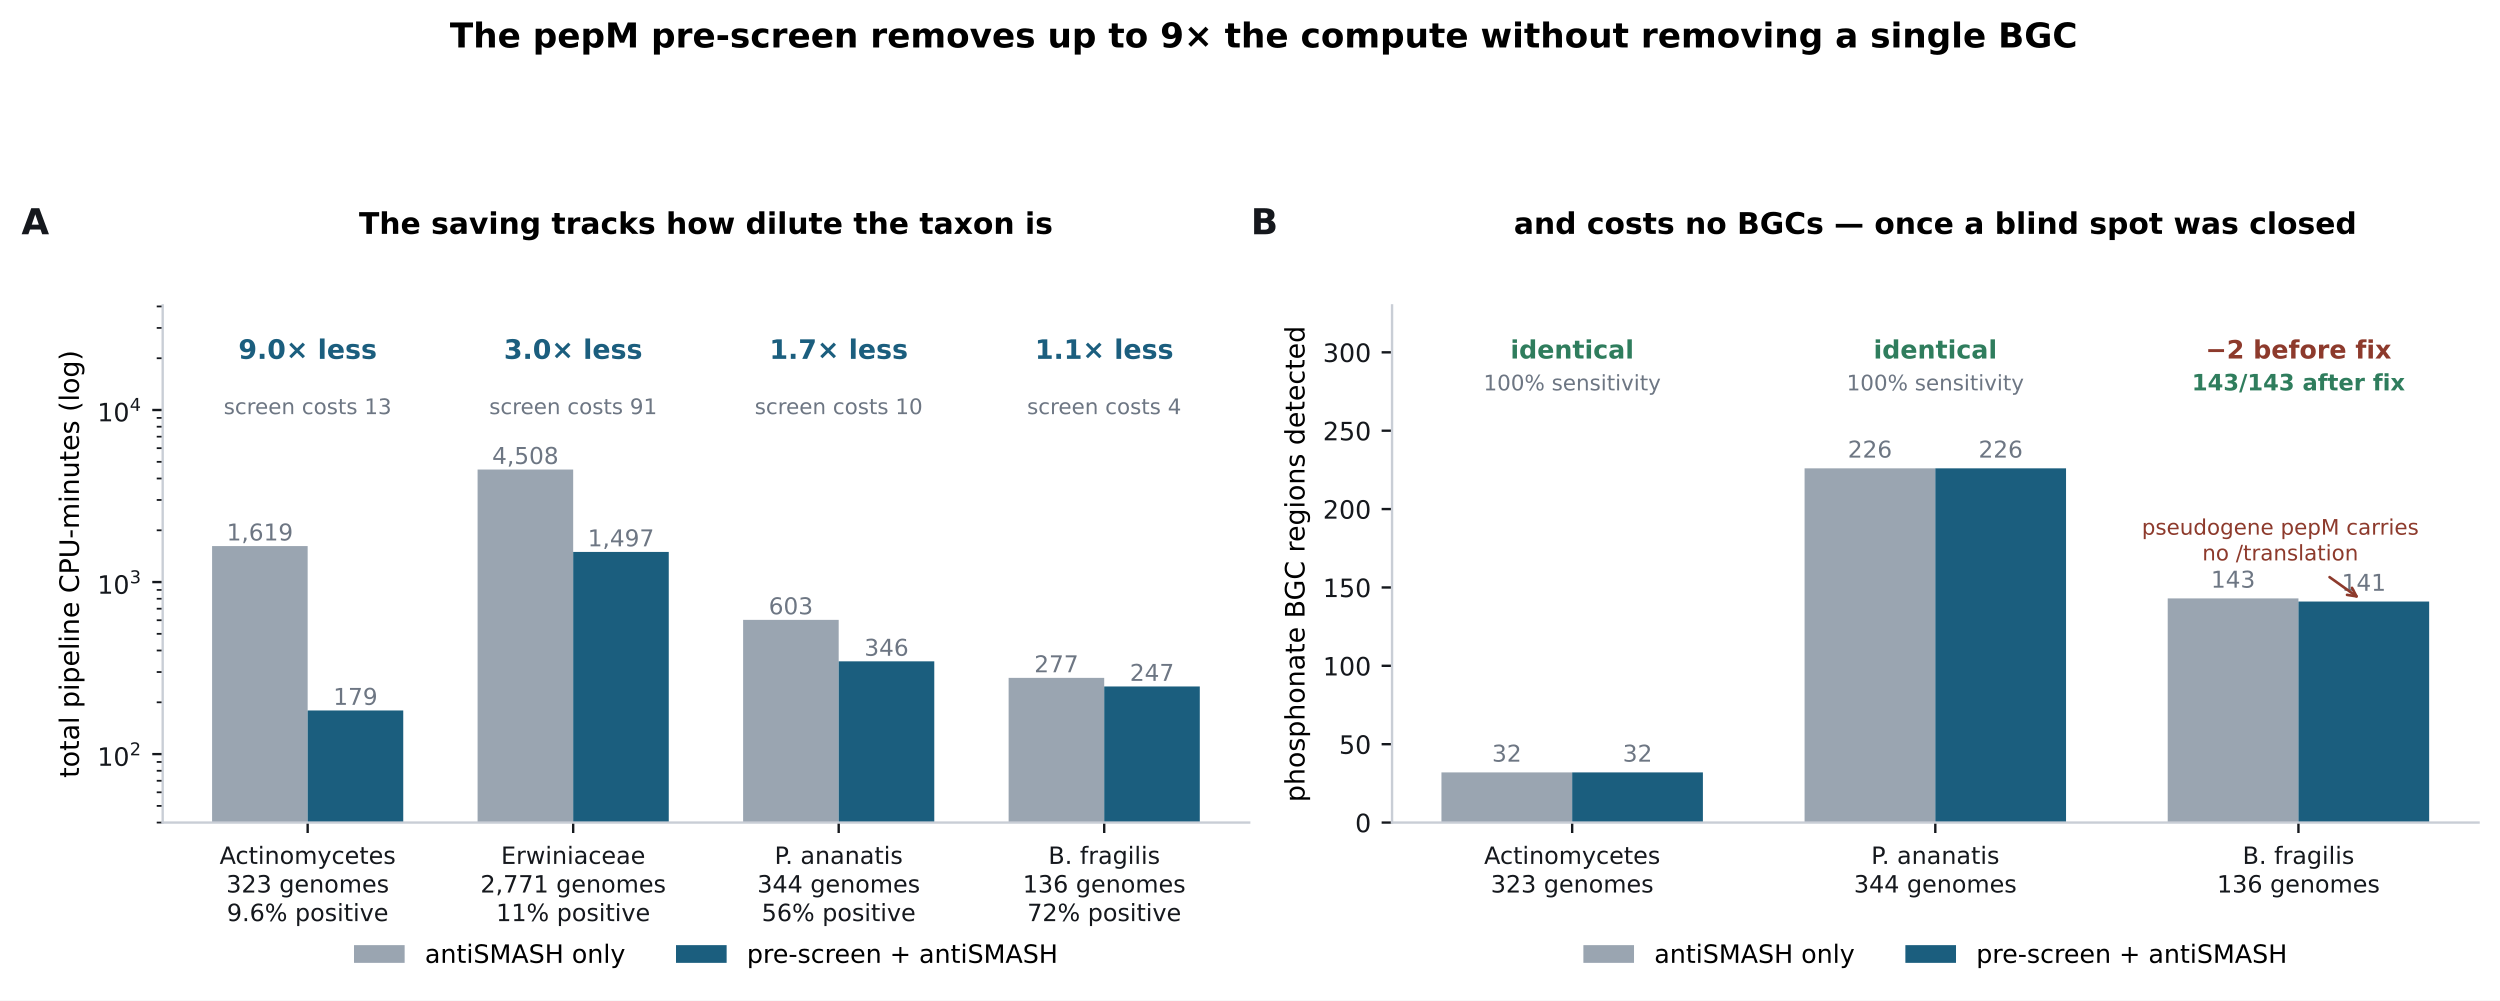
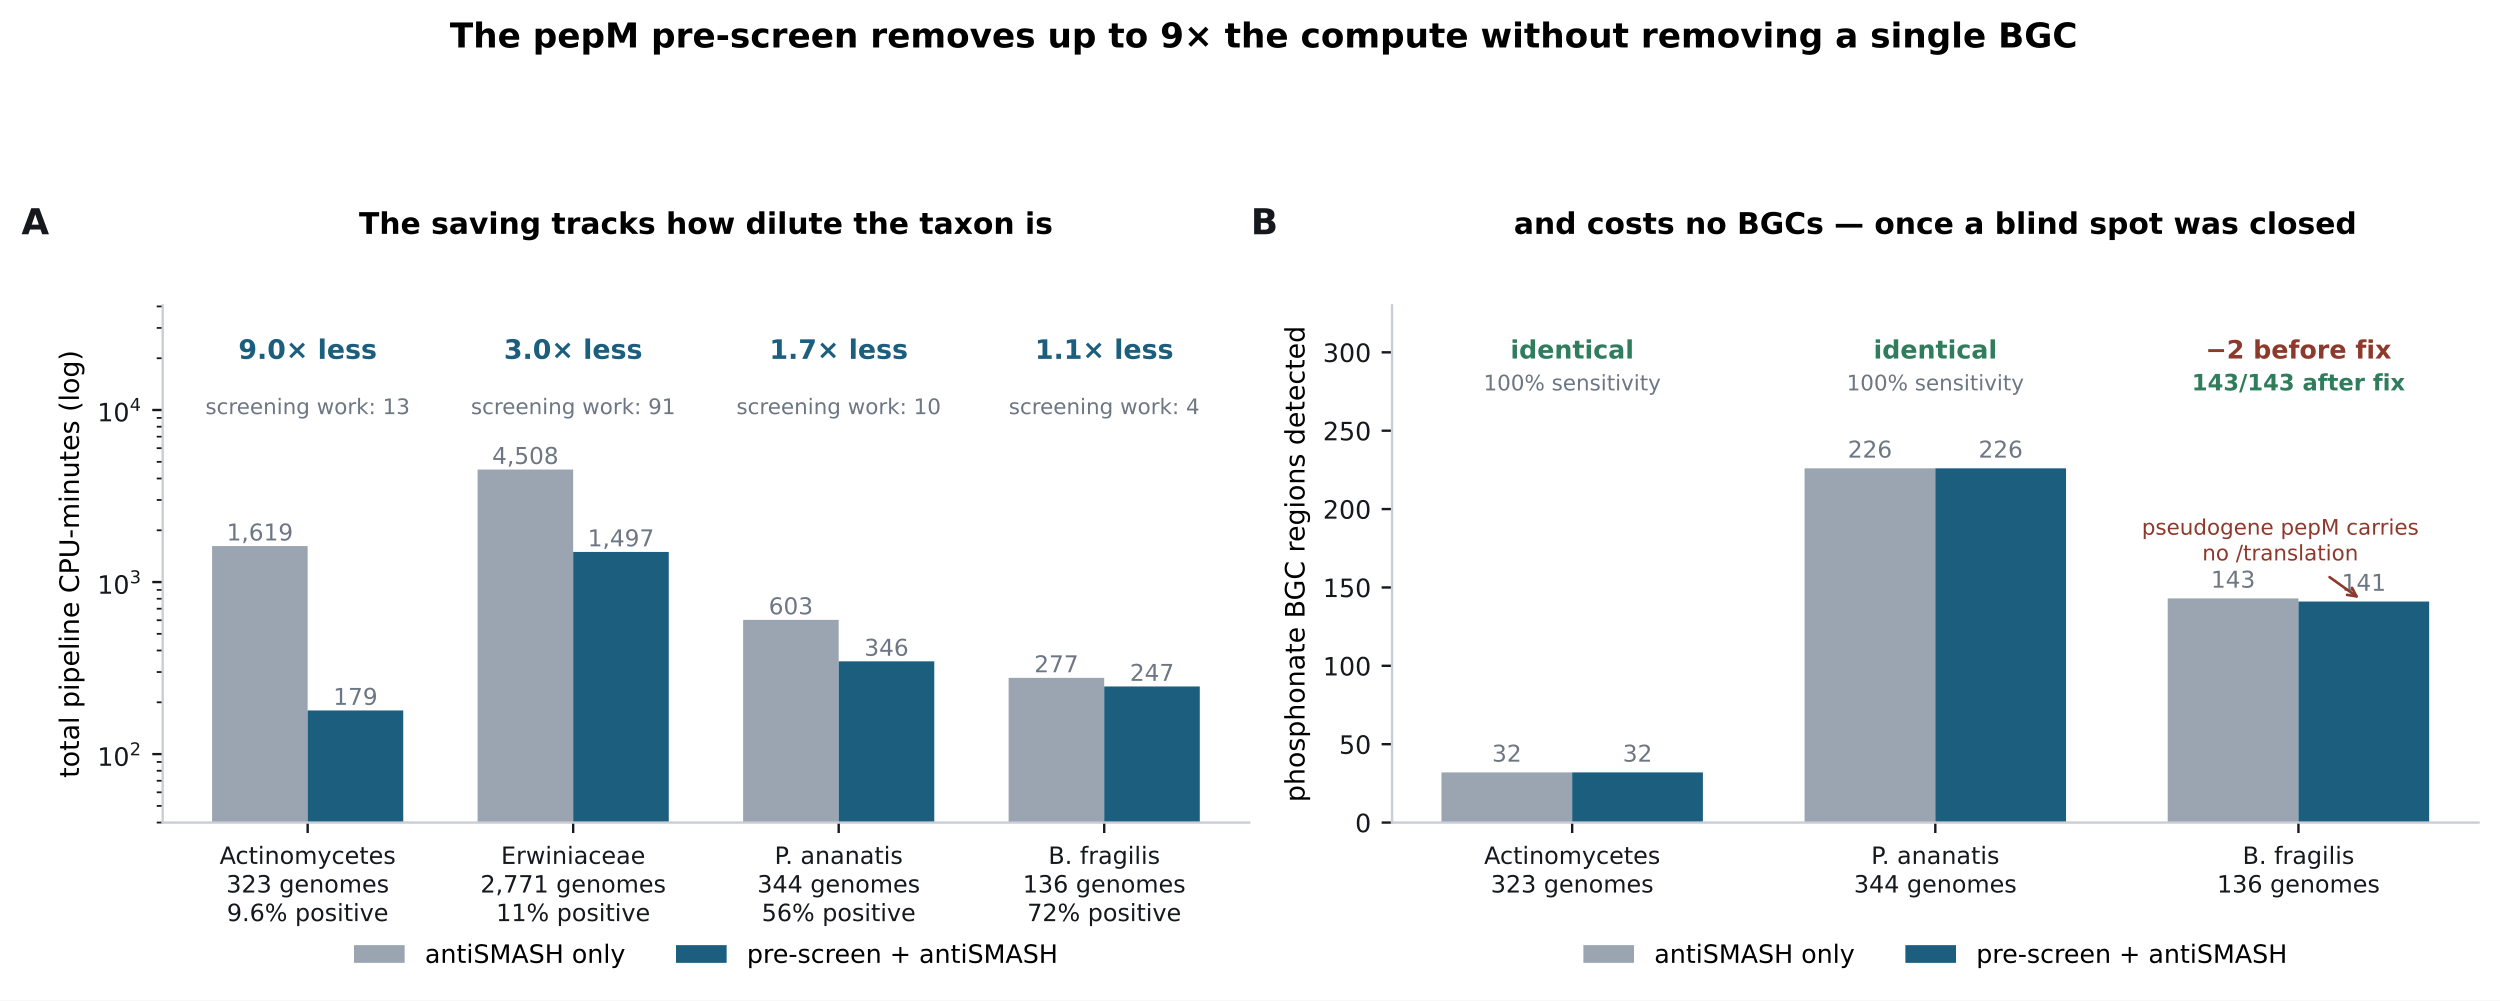
<svg xmlns="http://www.w3.org/2000/svg" xmlns:xlink="http://www.w3.org/1999/xlink" width="839.332pt" height="335.905pt" viewBox="0 0 839.332 335.905" version="1.1">
  <defs>
    <style type="text/css">*{stroke-linejoin: round; stroke-linecap: butt}</style>
  </defs>
  <g id="figure_1">
    <g id="patch_1">
      <path d="M 0 335.905  L 839.332 335.905  L 839.332 0  L 0 0  z " style="fill: #ffffff" />
    </g>
    <g id="axes_1">
      <g id="patch_2">
        <path d="M 54.62 276.163  L 419.392 276.163  L 419.392 102.525  L 54.62 102.525  z " style="fill: #ffffff" />
      </g>
      <g id="patch_3">
        <path d="M 71.201 58129.123  L 103.292 58129.123  L 103.292 183.334  L 71.201 183.334  z " clip-path="url(#p0000000000)" style="fill: #9aa5b1" />
      </g>
      <g id="patch_4">
        <path d="M 160.343 58129.123  L 192.435 58129.123  L 192.435 157.643  L 160.343 157.643  z " clip-path="url(#p0000000000)" style="fill: #9aa5b1" />
      </g>
      <g id="patch_5">
        <path d="M 249.486 58129.123  L 281.577 58129.123  L 281.577 208.106  L 249.486 208.106  z " clip-path="url(#p0000000000)" style="fill: #9aa5b1" />
      </g>
      <g id="patch_6">
        <path d="M 338.629 58129.123  L 370.72 58129.123  L 370.72 227.584  L 338.629 227.584  z " clip-path="url(#p0000000000)" style="fill: #9aa5b1" />
      </g>
      <g id="patch_7">
        <path d="M 103.292 58129.123  L 135.384 58129.123  L 135.384 238.517  L 103.292 238.517  z " clip-path="url(#p0000000000)" style="fill: #1b5e7e" />
      </g>
      <g id="patch_8">
        <path d="M 192.435 58129.123  L 224.526 58129.123  L 224.526 185.296  L 192.435 185.296  z " clip-path="url(#p0000000000)" style="fill: #1b5e7e" />
      </g>
      <g id="patch_9">
        <path d="M 281.577 58129.123  L 313.669 58129.123  L 313.669 222.04  L 281.577 222.04  z " clip-path="url(#p0000000000)" style="fill: #1b5e7e" />
      </g>
      <g id="patch_10">
        <path d="M 370.72 58129.123  L 402.811 58129.123  L 402.811 230.465  L 370.72 230.465  z " clip-path="url(#p0000000000)" style="fill: #1b5e7e" />
      </g>
      <g id="matplotlib.axis_1">
        <g id="xtick_1">
          <g id="line2d_1">
            <defs>
              <path id="m0419878539" d="M 0 0  L 0 3.5  " style="stroke: #15181d; stroke-width: 0.8" />
            </defs>
            <g>
              <use xlink:href="#m0419878539" x="103.292" y="276.163" style="fill: #15181d; stroke: #15181d; stroke-width: 0.8" />
            </g>
          </g>
          <g id="text_1">
            <text style="font-size: 8px; font-family: 'DejaVu Sans'; fill: #15181d" transform="translate(73.72719 290.0423)">Actinomycetes</text>
            <text style="font-size: 8px; font-family: 'DejaVu Sans'; fill: #15181d" transform="translate(75.96156 299.6438)">323 genomes</text>
            <text style="font-size: 8px; font-family: 'DejaVu Sans'; fill: #15181d" transform="translate(76.16906 309.246)">9.6% positive</text>
          </g>
        </g>
        <g id="xtick_2">
          <g id="line2d_2">
            <g>
              <use xlink:href="#m0419878539" x="192.435" y="276.163" style="fill: #15181d; stroke: #15181d; stroke-width: 0.8" />
            </g>
          </g>
          <g id="text_2">
            <text style="font-size: 8px; font-family: 'DejaVu Sans'; fill: #15181d" transform="translate(168.2098 290.0423)">Erwiniaceae</text>
            <text style="font-size: 8px; font-family: 'DejaVu Sans'; fill: #15181d" transform="translate(161.2879 299.6438)">2,771 genomes</text>
            <text style="font-size: 8px; font-family: 'DejaVu Sans'; fill: #15181d" transform="translate(166.5829 309.246)">11% positive</text>
          </g>
        </g>
        <g id="xtick_3">
          <g id="line2d_3">
            <g>
              <use xlink:href="#m0419878539" x="281.577" y="276.163" style="fill: #15181d; stroke: #15181d; stroke-width: 0.8" />
            </g>
          </g>
          <g id="text_3">
            <text style="font-size: 8px; font-family: 'DejaVu Sans'; fill: #15181d" transform="translate(260.0593 290.0423)">P. ananatis</text>
            <text style="font-size: 8px; font-family: 'DejaVu Sans'; fill: #15181d" transform="translate(254.2468 299.6438)">344 genomes</text>
            <text style="font-size: 8px; font-family: 'DejaVu Sans'; fill: #15181d" transform="translate(255.7256 309.246)">56% positive</text>
          </g>
        </g>
        <g id="xtick_4">
          <g id="line2d_4">
            <g>
              <use xlink:href="#m0419878539" x="370.72" y="276.163" style="fill: #15181d; stroke: #15181d; stroke-width: 0.8" />
            </g>
          </g>
          <g id="text_4">
            <text style="font-size: 8px; font-family: 'DejaVu Sans'; fill: #15181d" transform="translate(351.9726 290.0423)">B. fragilis</text>
            <text style="font-size: 8px; font-family: 'DejaVu Sans'; fill: #15181d" transform="translate(343.3894 299.6438)">136 genomes</text>
            <text style="font-size: 8px; font-family: 'DejaVu Sans'; fill: #15181d" transform="translate(344.8682 309.246)">72% positive</text>
          </g>
        </g>
      </g>
      <g id="matplotlib.axis_2">
        <g id="ytick_1">
          <g id="line2d_5">
            <defs>
              <path id="m87c8c3b9c6" d="M 0 0  L -3.5 0  " style="stroke: #15181d; stroke-width: 0.8" />
            </defs>
            <g>
              <use xlink:href="#m87c8c3b9c6" x="54.62" y="253.178" style="fill: #15181d; stroke: #15181d; stroke-width: 0.8" />
            </g>
          </g>
          <g id="text_5">
            <g style="fill: #15181d" transform="translate(32.66031 257.1725)">
              <text>
                <tspan x="0" y="-0.071" style="font-size: 8.5px; font-family: 'DejaVu Sans'; fill: #15181d">1</tspan>
                <tspan x="5.408" y="-0.071" style="font-size: 8.5px; font-family: 'DejaVu Sans'; fill: #15181d">0</tspan>
                <tspan x="10.897" y="-3.581" style="font-size: 5.95px; font-family: 'DejaVu Sans'; fill: #15181d">2</tspan>
              </text>
            </g>
          </g>
        </g>
        <g id="ytick_2">
          <g id="line2d_6">
            <g>
              <use xlink:href="#m87c8c3b9c6" x="54.62" y="195.417" style="fill: #15181d; stroke: #15181d; stroke-width: 0.8" />
            </g>
          </g>
          <g id="text_6">
            <g style="fill: #15181d" transform="translate(32.66031 199.4121)">
              <text>
                <tspan x="0" y="-0.071" style="font-size: 8.5px; font-family: 'DejaVu Sans'; fill: #15181d">1</tspan>
                <tspan x="5.408" y="-0.071" style="font-size: 8.5px; font-family: 'DejaVu Sans'; fill: #15181d">0</tspan>
                <tspan x="10.897" y="-3.581" style="font-size: 5.95px; font-family: 'DejaVu Sans'; fill: #15181d">3</tspan>
              </text>
            </g>
          </g>
        </g>
        <g id="ytick_3">
          <g id="line2d_7">
            <g>
              <use xlink:href="#m87c8c3b9c6" x="54.62" y="137.657" style="fill: #15181d; stroke: #15181d; stroke-width: 0.8" />
            </g>
          </g>
          <g id="text_7">
            <g style="fill: #15181d" transform="translate(32.66031 141.6092)">
              <text>
                <tspan x="0" y="-0.147" style="font-size: 8.5px; font-family: 'DejaVu Sans'; fill: #15181d">1</tspan>
                <tspan x="5.408" y="-0.147" style="font-size: 8.5px; font-family: 'DejaVu Sans'; fill: #15181d">0</tspan>
                <tspan x="10.897" y="-3.658" style="font-size: 5.95px; font-family: 'DejaVu Sans'; fill: #15181d">4</tspan>
              </text>
            </g>
          </g>
        </g>
        <g id="ytick_4">
          <g id="line2d_8">
            <defs>
              <path id="mebd8377589" d="M 0 0  L -2 0  " style="stroke: #15181d; stroke-width: 0.6" />
            </defs>
            <g>
              <use xlink:href="#mebd8377589" x="54.62" y="276.163" style="fill: #15181d; stroke: #15181d; stroke-width: 0.6" />
            </g>
          </g>
        </g>
        <g id="ytick_5">
          <g id="line2d_9">
            <g>
              <use xlink:href="#mebd8377589" x="54.62" y="270.565" style="fill: #15181d; stroke: #15181d; stroke-width: 0.6" />
            </g>
          </g>
        </g>
        <g id="ytick_6">
          <g id="line2d_10">
            <g>
              <use xlink:href="#mebd8377589" x="54.62" y="265.992" style="fill: #15181d; stroke: #15181d; stroke-width: 0.6" />
            </g>
          </g>
        </g>
        <g id="ytick_7">
          <g id="line2d_11">
            <g>
              <use xlink:href="#mebd8377589" x="54.62" y="262.125" style="fill: #15181d; stroke: #15181d; stroke-width: 0.6" />
            </g>
          </g>
        </g>
        <g id="ytick_8">
          <g id="line2d_12">
            <g>
              <use xlink:href="#mebd8377589" x="54.62" y="258.775" style="fill: #15181d; stroke: #15181d; stroke-width: 0.6" />
            </g>
          </g>
        </g>
        <g id="ytick_9">
          <g id="line2d_13">
            <g>
              <use xlink:href="#mebd8377589" x="54.62" y="255.821" style="fill: #15181d; stroke: #15181d; stroke-width: 0.6" />
            </g>
          </g>
        </g>
        <g id="ytick_10">
          <g id="line2d_14">
            <g>
              <use xlink:href="#mebd8377589" x="54.62" y="235.79" style="fill: #15181d; stroke: #15181d; stroke-width: 0.6" />
            </g>
          </g>
        </g>
        <g id="ytick_11">
          <g id="line2d_15">
            <g>
              <use xlink:href="#mebd8377589" x="54.62" y="225.619" style="fill: #15181d; stroke: #15181d; stroke-width: 0.6" />
            </g>
          </g>
        </g>
        <g id="ytick_12">
          <g id="line2d_16">
            <g>
              <use xlink:href="#mebd8377589" x="54.62" y="218.402" style="fill: #15181d; stroke: #15181d; stroke-width: 0.6" />
            </g>
          </g>
        </g>
        <g id="ytick_13">
          <g id="line2d_17">
            <g>
              <use xlink:href="#mebd8377589" x="54.62" y="212.805" style="fill: #15181d; stroke: #15181d; stroke-width: 0.6" />
            </g>
          </g>
        </g>
        <g id="ytick_14">
          <g id="line2d_18">
            <g>
              <use xlink:href="#mebd8377589" x="54.62" y="208.231" style="fill: #15181d; stroke: #15181d; stroke-width: 0.6" />
            </g>
          </g>
        </g>
        <g id="ytick_15">
          <g id="line2d_19">
            <g>
              <use xlink:href="#mebd8377589" x="54.62" y="204.364" style="fill: #15181d; stroke: #15181d; stroke-width: 0.6" />
            </g>
          </g>
        </g>
        <g id="ytick_16">
          <g id="line2d_20">
            <g>
              <use xlink:href="#mebd8377589" x="54.62" y="201.015" style="fill: #15181d; stroke: #15181d; stroke-width: 0.6" />
            </g>
          </g>
        </g>
        <g id="ytick_17">
          <g id="line2d_21">
            <g>
              <use xlink:href="#mebd8377589" x="54.62" y="198.06" style="fill: #15181d; stroke: #15181d; stroke-width: 0.6" />
            </g>
          </g>
        </g>
        <g id="ytick_18">
          <g id="line2d_22">
            <g>
              <use xlink:href="#mebd8377589" x="54.62" y="178.03" style="fill: #15181d; stroke: #15181d; stroke-width: 0.6" />
            </g>
          </g>
        </g>
        <g id="ytick_19">
          <g id="line2d_23">
            <g>
              <use xlink:href="#mebd8377589" x="54.62" y="167.858" style="fill: #15181d; stroke: #15181d; stroke-width: 0.6" />
            </g>
          </g>
        </g>
        <g id="ytick_20">
          <g id="line2d_24">
            <g>
              <use xlink:href="#mebd8377589" x="54.62" y="160.642" style="fill: #15181d; stroke: #15181d; stroke-width: 0.6" />
            </g>
          </g>
        </g>
        <g id="ytick_21">
          <g id="line2d_25">
            <g>
              <use xlink:href="#mebd8377589" x="54.62" y="155.044" style="fill: #15181d; stroke: #15181d; stroke-width: 0.6" />
            </g>
          </g>
        </g>
        <g id="ytick_22">
          <g id="line2d_26">
            <g>
              <use xlink:href="#mebd8377589" x="54.62" y="150.471" style="fill: #15181d; stroke: #15181d; stroke-width: 0.6" />
            </g>
          </g>
        </g>
        <g id="ytick_23">
          <g id="line2d_27">
            <g>
              <use xlink:href="#mebd8377589" x="54.62" y="146.604" style="fill: #15181d; stroke: #15181d; stroke-width: 0.6" />
            </g>
          </g>
        </g>
        <g id="ytick_24">
          <g id="line2d_28">
            <g>
              <use xlink:href="#mebd8377589" x="54.62" y="143.254" style="fill: #15181d; stroke: #15181d; stroke-width: 0.6" />
            </g>
          </g>
        </g>
        <g id="ytick_25">
          <g id="line2d_29">
            <g>
              <use xlink:href="#mebd8377589" x="54.62" y="140.3" style="fill: #15181d; stroke: #15181d; stroke-width: 0.6" />
            </g>
          </g>
        </g>
        <g id="ytick_26">
          <g id="line2d_30">
            <g>
              <use xlink:href="#mebd8377589" x="54.62" y="120.269" style="fill: #15181d; stroke: #15181d; stroke-width: 0.6" />
            </g>
          </g>
        </g>
        <g id="ytick_27">
          <g id="line2d_31">
            <g>
              <use xlink:href="#mebd8377589" x="54.62" y="110.098" style="fill: #15181d; stroke: #15181d; stroke-width: 0.6" />
            </g>
          </g>
        </g>
        <g id="ytick_28">
          <g id="line2d_32">
            <g>
              <use xlink:href="#mebd8377589" x="54.62" y="102.881" style="fill: #15181d; stroke: #15181d; stroke-width: 0.6" />
            </g>
          </g>
        </g>
        <g id="text_8">
          <text style="font-size: 9px; font-family: 'DejaVu Sans'; text-anchor: middle" x="26.498" y="189.344" transform="rotate(-90 26.4982 189.344)">total pipeline CPU-minutes (log)</text>
        </g>
      </g>
      <g id="patch_11">
        <path d="M 54.62 276.163  L 54.62 102.525  " style="fill: none; stroke: #c9ced6; stroke-width: 0.8; stroke-linejoin: miter; stroke-linecap: square" />
      </g>
      <g id="patch_12">
        <path d="M 54.62 276.163  L 419.392 276.163  " style="fill: none; stroke: #c9ced6; stroke-width: 0.8; stroke-linejoin: miter; stroke-linecap: square" />
      </g>
      <g id="text_9">
        <text style="font-size: 7.8px; font-family: 'DejaVu Sans'; text-anchor: middle; fill: #6d7683" x="87.247" y="181.46" transform="rotate(-0 87.24652 181.4602)">1,619</text>
      </g>
      <g id="text_10">
        <text style="font-size: 7.8px; font-family: 'DejaVu Sans'; text-anchor: middle; fill: #6d7683" x="176.389" y="155.769" transform="rotate(-0 176.3891 155.7689)">4,508</text>
      </g>
      <g id="text_11">
        <text style="font-size: 7.8px; font-family: 'DejaVu Sans'; text-anchor: middle; fill: #6d7683" x="265.532" y="206.232" transform="rotate(-0 265.5318 206.2323)">603</text>
      </g>
      <g id="text_12">
        <text style="font-size: 7.8px; font-family: 'DejaVu Sans'; text-anchor: middle; fill: #6d7683" x="354.674" y="225.71" transform="rotate(-0 354.6744 225.7097)">277</text>
      </g>
      <g id="text_13">
        <text style="font-size: 7.8px; font-family: 'DejaVu Sans'; text-anchor: middle; fill: #6d7683" x="119.338" y="236.643" transform="rotate(-0 119.3379 236.6428)">179</text>
      </g>
      <g id="text_14">
        <text style="font-size: 7.8px; font-family: 'DejaVu Sans'; text-anchor: middle; fill: #6d7683" x="208.48" y="183.422" transform="rotate(-0 208.4805 183.4224)">1,497</text>
      </g>
      <g id="text_15">
        <text style="font-size: 7.8px; font-family: 'DejaVu Sans'; text-anchor: middle; fill: #6d7683" x="297.623" y="220.166" transform="rotate(-0 297.6231 220.1665)">346</text>
      </g>
      <g id="text_16">
        <text style="font-size: 7.8px; font-family: 'DejaVu Sans'; text-anchor: middle; fill: #6d7683" x="386.766" y="228.591" transform="rotate(-0 386.7657 228.5909)">247</text>
      </g>
      <g id="text_17">
        <text style="font-weight: 700; font-size: 9px; font-family: 'DejaVu Sans'; text-anchor: middle; fill: #1b5e7e" x="103.292" y="120.477" transform="rotate(-0 103.2922 120.4766)">9.0× less</text>
      </g>
      <g id="text_18">
-         <text style="font-size: 7.2px; font-family: 'DejaVu Sans'; text-anchor: middle; fill: #6d7683" x="103.292" y="139.031" transform="rotate(-0 103.2922 139.0312)">screen costs 13</text>
+         <text style="font-size: 7.2px; font-family: 'DejaVu Sans'; text-anchor: middle; fill: #6d7683" x="103.292" y="139.031" transform="rotate(-0 103.2922 139.0312)">screening work: 13</text>
      </g>
      <g id="text_19">
        <text style="font-weight: 700; font-size: 9px; font-family: 'DejaVu Sans'; text-anchor: middle; fill: #1b5e7e" x="192.435" y="120.477" transform="rotate(-0 192.4348 120.4766)">3.0× less</text>
      </g>
      <g id="text_20">
-         <text style="font-size: 7.2px; font-family: 'DejaVu Sans'; text-anchor: middle; fill: #6d7683" x="192.435" y="139.031" transform="rotate(-0 192.4348 139.0312)">screen costs 91</text>
+         <text style="font-size: 7.2px; font-family: 'DejaVu Sans'; text-anchor: middle; fill: #6d7683" x="192.435" y="139.031" transform="rotate(-0 192.4348 139.0312)">screening work: 91</text>
      </g>
      <g id="text_21">
        <text style="font-weight: 700; font-size: 9px; font-family: 'DejaVu Sans'; text-anchor: middle; fill: #1b5e7e" x="281.577" y="120.477" transform="rotate(-0 281.5774 120.4766)">1.7× less</text>
      </g>
      <g id="text_22">
-         <text style="font-size: 7.2px; font-family: 'DejaVu Sans'; text-anchor: middle; fill: #6d7683" x="281.577" y="139.031" transform="rotate(-0 281.5774 139.0312)">screen costs 10</text>
+         <text style="font-size: 7.2px; font-family: 'DejaVu Sans'; text-anchor: middle; fill: #6d7683" x="281.577" y="139.031" transform="rotate(-0 281.5774 139.0312)">screening work: 10</text>
      </g>
      <g id="text_23">
        <text style="font-weight: 700; font-size: 9px; font-family: 'DejaVu Sans'; text-anchor: middle; fill: #1b5e7e" x="370.72" y="120.477" transform="rotate(-0 370.7201 120.4766)">1.1× less</text>
      </g>
      <g id="text_24">
-         <text style="font-size: 7.2px; font-family: 'DejaVu Sans'; text-anchor: middle; fill: #6d7683" x="370.72" y="139.031" transform="rotate(-0 370.7201 139.0312)">screen costs 4</text>
+         <text style="font-size: 7.2px; font-family: 'DejaVu Sans'; text-anchor: middle; fill: #6d7683" x="370.72" y="139.031" transform="rotate(-0 370.7201 139.0312)">screening work: 4</text>
      </g>
      <g id="text_25">
        <text style="font-weight: 700; font-size: 12px; font-family: 'DejaVu Sans'; text-anchor: start; fill: #15181d" x="7.2" y="78.651" transform="rotate(-0 7.2 78.65135)">A</text>
      </g>
      <g id="text_26">
        <text style="font-weight: 700; font-size: 10px; font-family: 'DejaVu Sans'; text-anchor: middle" x="237.006" y="78.525" transform="rotate(-0 237.0061 78.52528)">The saving tracks how dilute the taxon is</text>
      </g>
      <g id="legend_1">
        <g id="patch_13">
          <path d="M 118.852 323.263  L 135.852 323.263  L 135.852 317.313  L 118.852 317.313  z " style="fill: #9aa5b1" />
        </g>
        <g id="text_27">
          <text style="font-size: 8.5px; font-family: 'DejaVu Sans'; text-anchor: start" x="142.652" y="323.263" transform="rotate(-0 142.6521 323.2625)">antiSMASH only</text>
        </g>
        <g id="patch_14">
          <path d="M 226.956 323.263  L 243.956 323.263  L 243.956 317.313  L 226.956 317.313  z " style="fill: #1b5e7e" />
        </g>
        <g id="text_28">
          <text style="font-size: 8.5px; font-family: 'DejaVu Sans'; text-anchor: start" x="250.756" y="323.263" transform="rotate(-0 250.7562 323.2625)">pre-screen + antiSMASH</text>
        </g>
      </g>
    </g>
    <g id="axes_2">
      <g id="patch_15">
        <path d="M 467.36 276.163  L 832.132 276.163  L 832.132 102.525  L 467.36 102.525  z " style="fill: #ffffff" />
      </g>
      <g id="patch_16">
        <path d="M 483.941 276.163  L 527.83 276.163  L 527.83 259.323  L 483.941 259.323  z " clip-path="url(#p0000000001)" style="fill: #9aa5b1" />
      </g>
      <g id="patch_17">
        <path d="M 605.856 276.163  L 649.746 276.163  L 649.746 157.233  L 605.856 157.233  z " clip-path="url(#p0000000001)" style="fill: #9aa5b1" />
      </g>
      <g id="patch_18">
        <path d="M 727.772 276.163  L 771.662 276.163  L 771.662 200.911  L 727.772 200.911  z " clip-path="url(#p0000000001)" style="fill: #9aa5b1" />
      </g>
      <g id="patch_19">
        <path d="M 527.83 276.163  L 571.72 276.163  L 571.72 259.323  L 527.83 259.323  z " clip-path="url(#p0000000001)" style="fill: #1b5e7e" />
      </g>
      <g id="patch_20">
        <path d="M 649.746 276.163  L 693.636 276.163  L 693.636 157.233  L 649.746 157.233  z " clip-path="url(#p0000000001)" style="fill: #1b5e7e" />
      </g>
      <g id="patch_21">
        <path d="M 771.662 276.163  L 815.551 276.163  L 815.551 201.963  L 771.662 201.963  z " clip-path="url(#p0000000001)" style="fill: #1b5e7e" />
      </g>
      <g id="matplotlib.axis_3">
        <g id="xtick_5">
          <g id="line2d_33">
            <g>
              <use xlink:href="#m0419878539" x="527.83" y="276.163" style="fill: #15181d; stroke: #15181d; stroke-width: 0.8" />
            </g>
          </g>
          <g id="text_29">
            <text style="font-size: 8px; font-family: 'DejaVu Sans'; fill: #15181d" transform="translate(498.2655 290.0423)">Actinomycetes</text>
            <text style="font-size: 8px; font-family: 'DejaVu Sans'; fill: #15181d" transform="translate(500.4999 299.6438)">323 genomes</text>
          </g>
        </g>
        <g id="xtick_6">
          <g id="line2d_34">
            <g>
              <use xlink:href="#m0419878539" x="649.746" y="276.163" style="fill: #15181d; stroke: #15181d; stroke-width: 0.8" />
            </g>
          </g>
          <g id="text_30">
            <text style="font-size: 8px; font-family: 'DejaVu Sans'; fill: #15181d" transform="translate(628.228 290.0423)">P. ananatis</text>
            <text style="font-size: 8px; font-family: 'DejaVu Sans'; fill: #15181d" transform="translate(622.4155 299.6438)">344 genomes</text>
          </g>
        </g>
        <g id="xtick_7">
          <g id="line2d_35">
            <g>
              <use xlink:href="#m0419878539" x="771.662" y="276.163" style="fill: #15181d; stroke: #15181d; stroke-width: 0.8" />
            </g>
          </g>
          <g id="text_31">
            <text style="font-size: 8px; font-family: 'DejaVu Sans'; fill: #15181d" transform="translate(752.9143 290.0423)">B. fragilis</text>
            <text style="font-size: 8px; font-family: 'DejaVu Sans'; fill: #15181d" transform="translate(744.3312 299.6438)">136 genomes</text>
          </g>
        </g>
      </g>
      <g id="matplotlib.axis_4">
        <g id="ytick_29">
          <g id="line2d_36">
            <g>
              <use xlink:href="#m87c8c3b9c6" x="467.36" y="276.163" style="fill: #15181d; stroke: #15181d; stroke-width: 0.8" />
            </g>
          </g>
          <g id="text_32">
            <text style="font-size: 8.5px; font-family: 'DejaVu Sans'; text-anchor: end; fill: #15181d" x="460.36" y="279.392" transform="rotate(-0 460.3603 279.3917)">0</text>
          </g>
        </g>
        <g id="ytick_30">
          <g id="line2d_37">
            <g>
              <use xlink:href="#m87c8c3b9c6" x="467.36" y="249.851" style="fill: #15181d; stroke: #15181d; stroke-width: 0.8" />
            </g>
          </g>
          <g id="text_33">
            <text style="font-size: 8.5px; font-family: 'DejaVu Sans'; text-anchor: end; fill: #15181d" x="460.36" y="253.08" transform="rotate(-0 460.3603 253.0798)">50</text>
          </g>
        </g>
        <g id="ytick_31">
          <g id="line2d_38">
            <g>
              <use xlink:href="#m87c8c3b9c6" x="467.36" y="223.539" style="fill: #15181d; stroke: #15181d; stroke-width: 0.8" />
            </g>
          </g>
          <g id="text_34">
            <text style="font-size: 8.5px; font-family: 'DejaVu Sans'; text-anchor: end; fill: #15181d" x="460.36" y="226.768" transform="rotate(-0 460.3603 226.7679)">100</text>
          </g>
        </g>
        <g id="ytick_32">
          <g id="line2d_39">
            <g>
              <use xlink:href="#m87c8c3b9c6" x="467.36" y="197.227" style="fill: #15181d; stroke: #15181d; stroke-width: 0.8" />
            </g>
          </g>
          <g id="text_35">
            <text style="font-size: 8.5px; font-family: 'DejaVu Sans'; text-anchor: end; fill: #15181d" x="460.36" y="200.456" transform="rotate(-0 460.3603 200.4561)">150</text>
          </g>
        </g>
        <g id="ytick_33">
          <g id="line2d_40">
            <g>
              <use xlink:href="#m87c8c3b9c6" x="467.36" y="170.915" style="fill: #15181d; stroke: #15181d; stroke-width: 0.8" />
            </g>
          </g>
          <g id="text_36">
            <text style="font-size: 8.5px; font-family: 'DejaVu Sans'; text-anchor: end; fill: #15181d" x="460.36" y="174.144" transform="rotate(-0 460.3603 174.1442)">200</text>
          </g>
        </g>
        <g id="ytick_34">
          <g id="line2d_41">
            <g>
              <use xlink:href="#m87c8c3b9c6" x="467.36" y="144.603" style="fill: #15181d; stroke: #15181d; stroke-width: 0.8" />
            </g>
          </g>
          <g id="text_37">
            <text style="font-size: 8.5px; font-family: 'DejaVu Sans'; text-anchor: end; fill: #15181d" x="460.36" y="147.832" transform="rotate(-0 460.3603 147.8323)">250</text>
          </g>
        </g>
        <g id="ytick_35">
          <g id="line2d_42">
            <g>
              <use xlink:href="#m87c8c3b9c6" x="467.36" y="118.291" style="fill: #15181d; stroke: #15181d; stroke-width: 0.8" />
            </g>
          </g>
          <g id="text_38">
            <text style="font-size: 8.5px; font-family: 'DejaVu Sans'; text-anchor: end; fill: #15181d" x="460.36" y="121.52" transform="rotate(-0 460.3603 121.5204)">300</text>
          </g>
        </g>
        <g id="text_39">
          <text style="font-size: 9px; font-family: 'DejaVu Sans'; text-anchor: middle" x="437.974" y="189.344" transform="rotate(-90 437.9738 189.344)">phosphonate BGC regions detected</text>
        </g>
      </g>
      <g id="patch_22">
        <path d="M 467.36 276.163  L 467.36 102.525  " style="fill: none; stroke: #c9ced6; stroke-width: 0.8; stroke-linejoin: miter; stroke-linecap: square" />
      </g>
      <g id="patch_23">
        <path d="M 467.36 276.163  L 832.132 276.163  " style="fill: none; stroke: #c9ced6; stroke-width: 0.8; stroke-linejoin: miter; stroke-linecap: square" />
      </g>
      <g id="text_40">
        <text style="font-size: 7.8px; font-family: 'DejaVu Sans'; text-anchor: middle; fill: #6d7683" x="505.886" y="255.713" transform="rotate(-0 505.8857 255.7129)">32</text>
      </g>
      <g id="text_41">
        <text style="font-size: 7.8px; font-family: 'DejaVu Sans'; text-anchor: middle; fill: #6d7683" x="627.801" y="153.623" transform="rotate(-0 627.8013 153.6228)">226</text>
      </g>
      <g id="text_42">
        <text style="font-size: 7.8px; font-family: 'DejaVu Sans'; text-anchor: middle; fill: #6d7683" x="749.717" y="197.301" transform="rotate(-0 749.717 197.3005)">143</text>
      </g>
      <g id="text_43">
        <text style="font-size: 7.8px; font-family: 'DejaVu Sans'; text-anchor: middle; fill: #6d7683" x="549.775" y="255.713" transform="rotate(-0 549.7753 255.7129)">32</text>
      </g>
      <g id="text_44">
        <text style="font-size: 7.8px; font-family: 'DejaVu Sans'; text-anchor: middle; fill: #6d7683" x="671.691" y="153.623" transform="rotate(-0 671.6909 153.6228)">226</text>
      </g>
      <g id="text_45">
        <text style="font-size: 7.8px; font-family: 'DejaVu Sans'; text-anchor: middle; fill: #6d7683" x="793.607" y="198.353" transform="rotate(-0 793.6066 198.353)">141</text>
      </g>
      <g id="text_46">
        <text style="font-weight: 700; font-size: 8.5px; font-family: 'DejaVu Sans'; text-anchor: middle; fill: #2f7d5d" x="527.83" y="120.365" transform="rotate(-0 527.8305 120.3647)">identical</text>
      </g>
      <g id="text_47">
        <text style="font-size: 7.2px; font-family: 'DejaVu Sans'; text-anchor: middle; fill: #6d7683" x="527.83" y="131.068" transform="rotate(-0 527.8305 131.0684)">100% sensitivity</text>
      </g>
      <g id="text_48">
        <text style="font-weight: 700; font-size: 8.5px; font-family: 'DejaVu Sans'; text-anchor: middle; fill: #2f7d5d" x="649.746" y="120.365" transform="rotate(-0 649.7461 120.3647)">identical</text>
      </g>
      <g id="text_49">
        <text style="font-size: 7.2px; font-family: 'DejaVu Sans'; text-anchor: middle; fill: #6d7683" x="649.746" y="131.068" transform="rotate(-0 649.7461 131.0684)">100% sensitivity</text>
      </g>
      <g id="text_50">
        <text style="font-weight: 700; font-size: 8.5px; font-family: 'DejaVu Sans'; text-anchor: middle; fill: #8d3a2c" x="771.662" y="120.365" transform="rotate(-0 771.6618 120.3647)">−2 before fix</text>
      </g>
      <g id="text_51">
        <text style="font-weight: 700; font-size: 7.6px; font-family: 'DejaVu Sans'; text-anchor: middle; fill: #2f7d5d" x="771.662" y="131.068" transform="rotate(-0 771.6618 131.0684)">143/143 after fix</text>
      </g>
      <g id="patch_24">
        <path d="M 782.117 193.768  Q 787.047 197.284 791.158 200.216  " style="fill: none; stroke: #8d3a2c; stroke-width: 0.9; stroke-linecap: round" />
        <path d="M 789.649 197.372  L 791.158 200.216  L 787.977 199.716  " style="fill: none; stroke: #8d3a2c; stroke-width: 0.9; stroke-linecap: round" />
      </g>
      <g id="text_52">
        <text style="font-size: 7.2px; font-family: 'DejaVu Sans'; fill: #8d3a2c" transform="translate(719.0698 179.5127)">pseudogene pepM carries</text>
        <text style="font-size: 7.2px; font-family: 'DejaVu Sans'; fill: #8d3a2c" transform="translate(739.3687 188.1547)">no /translation</text>
      </g>
      <g id="text_53">
        <text style="font-weight: 700; font-size: 12px; font-family: 'DejaVu Sans'; text-anchor: start; fill: #15181d" x="419.94" y="78.651" transform="rotate(-0 419.94 78.65135)">B</text>
      </g>
      <g id="text_54">
        <text style="font-weight: 700; font-size: 10px; font-family: 'DejaVu Sans'; text-anchor: middle" x="649.746" y="78.525" transform="rotate(-0 649.7461 78.52528)">and costs no BGCs — once a blind spot was closed</text>
      </g>
      <g id="legend_2">
        <g id="patch_25">
          <path d="M 531.592 323.263  L 548.592 323.263  L 548.592 317.313  L 531.592 317.313  z " style="fill: #9aa5b1" />
        </g>
        <g id="text_55">
          <text style="font-size: 8.5px; font-family: 'DejaVu Sans'; text-anchor: start" x="555.392" y="323.263" transform="rotate(-0 555.3921 323.2625)">antiSMASH only</text>
        </g>
        <g id="patch_26">
          <path d="M 639.696 323.263  L 656.696 323.263  L 656.696 317.313  L 639.696 317.313  z " style="fill: #1b5e7e" />
        </g>
        <g id="text_56">
          <text style="font-size: 8.5px; font-family: 'DejaVu Sans'; text-anchor: start" x="663.496" y="323.263" transform="rotate(-0 663.4962 323.2625)">pre-screen + antiSMASH</text>
        </g>
      </g>
    </g>
    <g id="text_57">
      <text style="font-weight: 700; font-size: 11.5px; font-family: 'DejaVu Sans'; text-anchor: middle" x="424.252" y="15.938" transform="rotate(-0 424.2519 15.9382)">The pepM pre-screen removes up to 9× the compute without removing a single BGC</text>
    </g>
  </g>
  <defs>
    <clipPath id="p0000000000">
      <rect x="54.62" y="102.525" width="364.772" height="173.637" />
    </clipPath>
    <clipPath id="p0000000001">
      <rect x="467.36" y="102.525" width="364.772" height="173.637" />
    </clipPath>
  </defs>
</svg>
